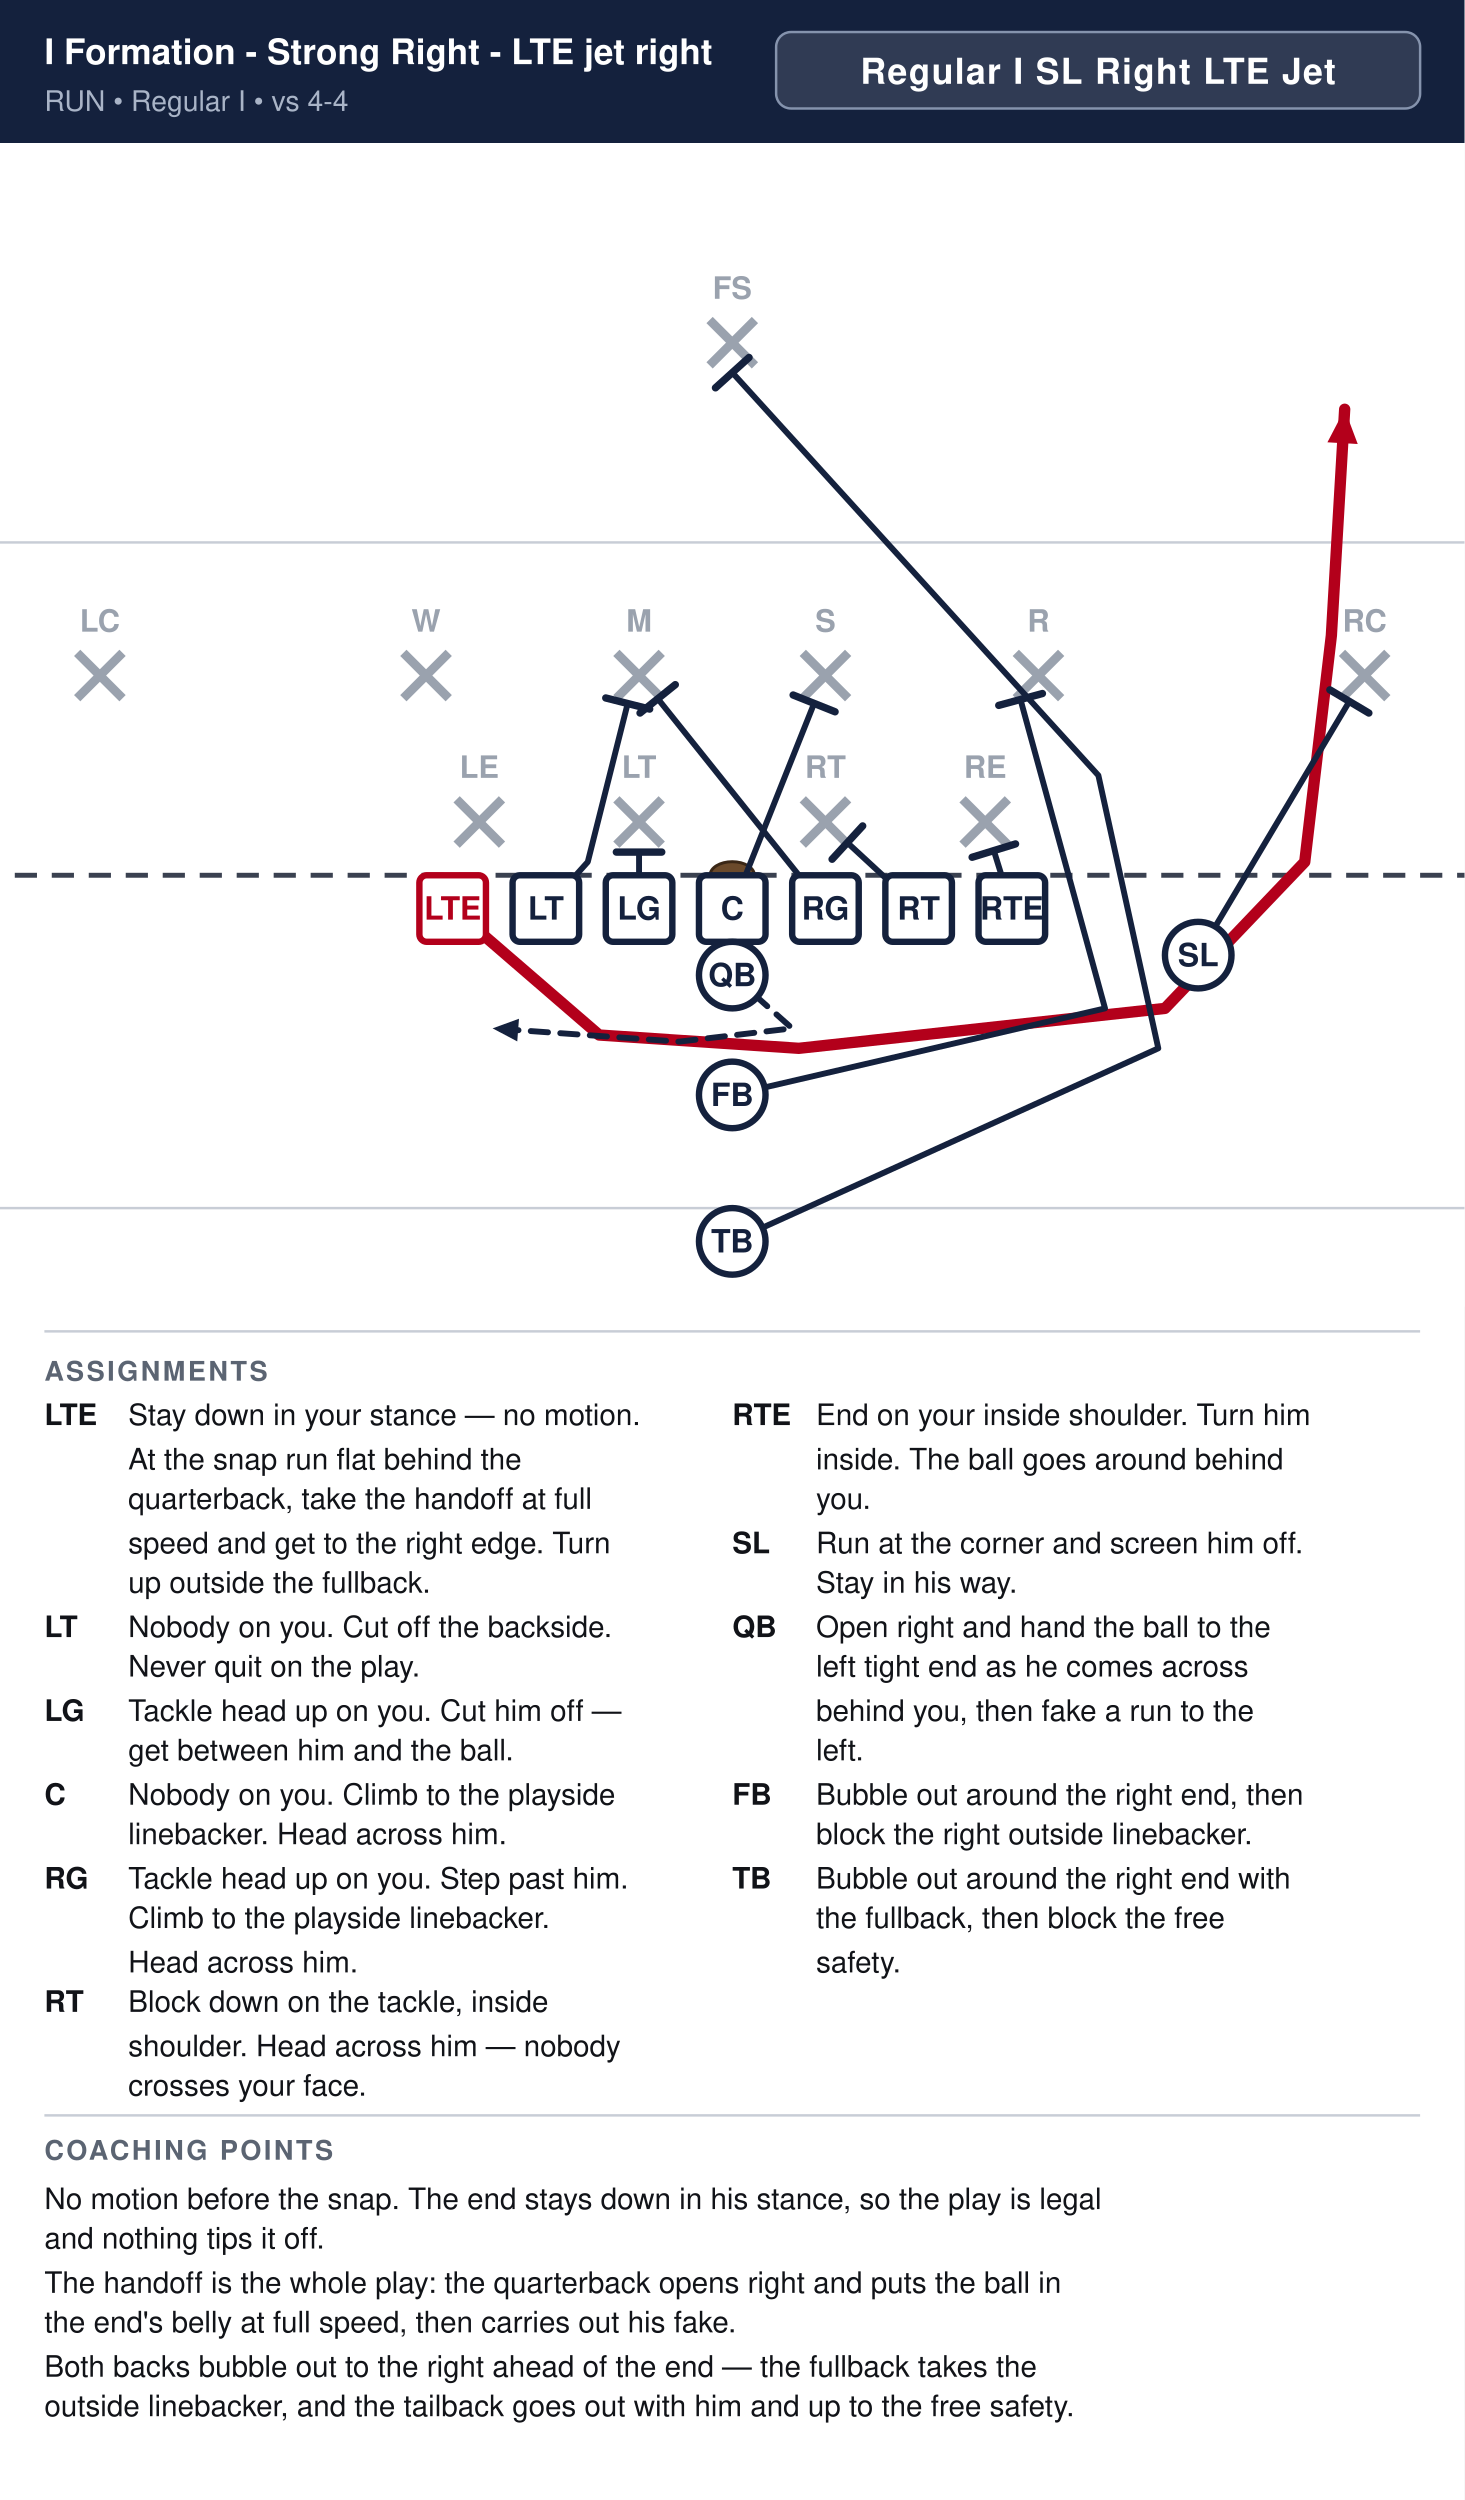
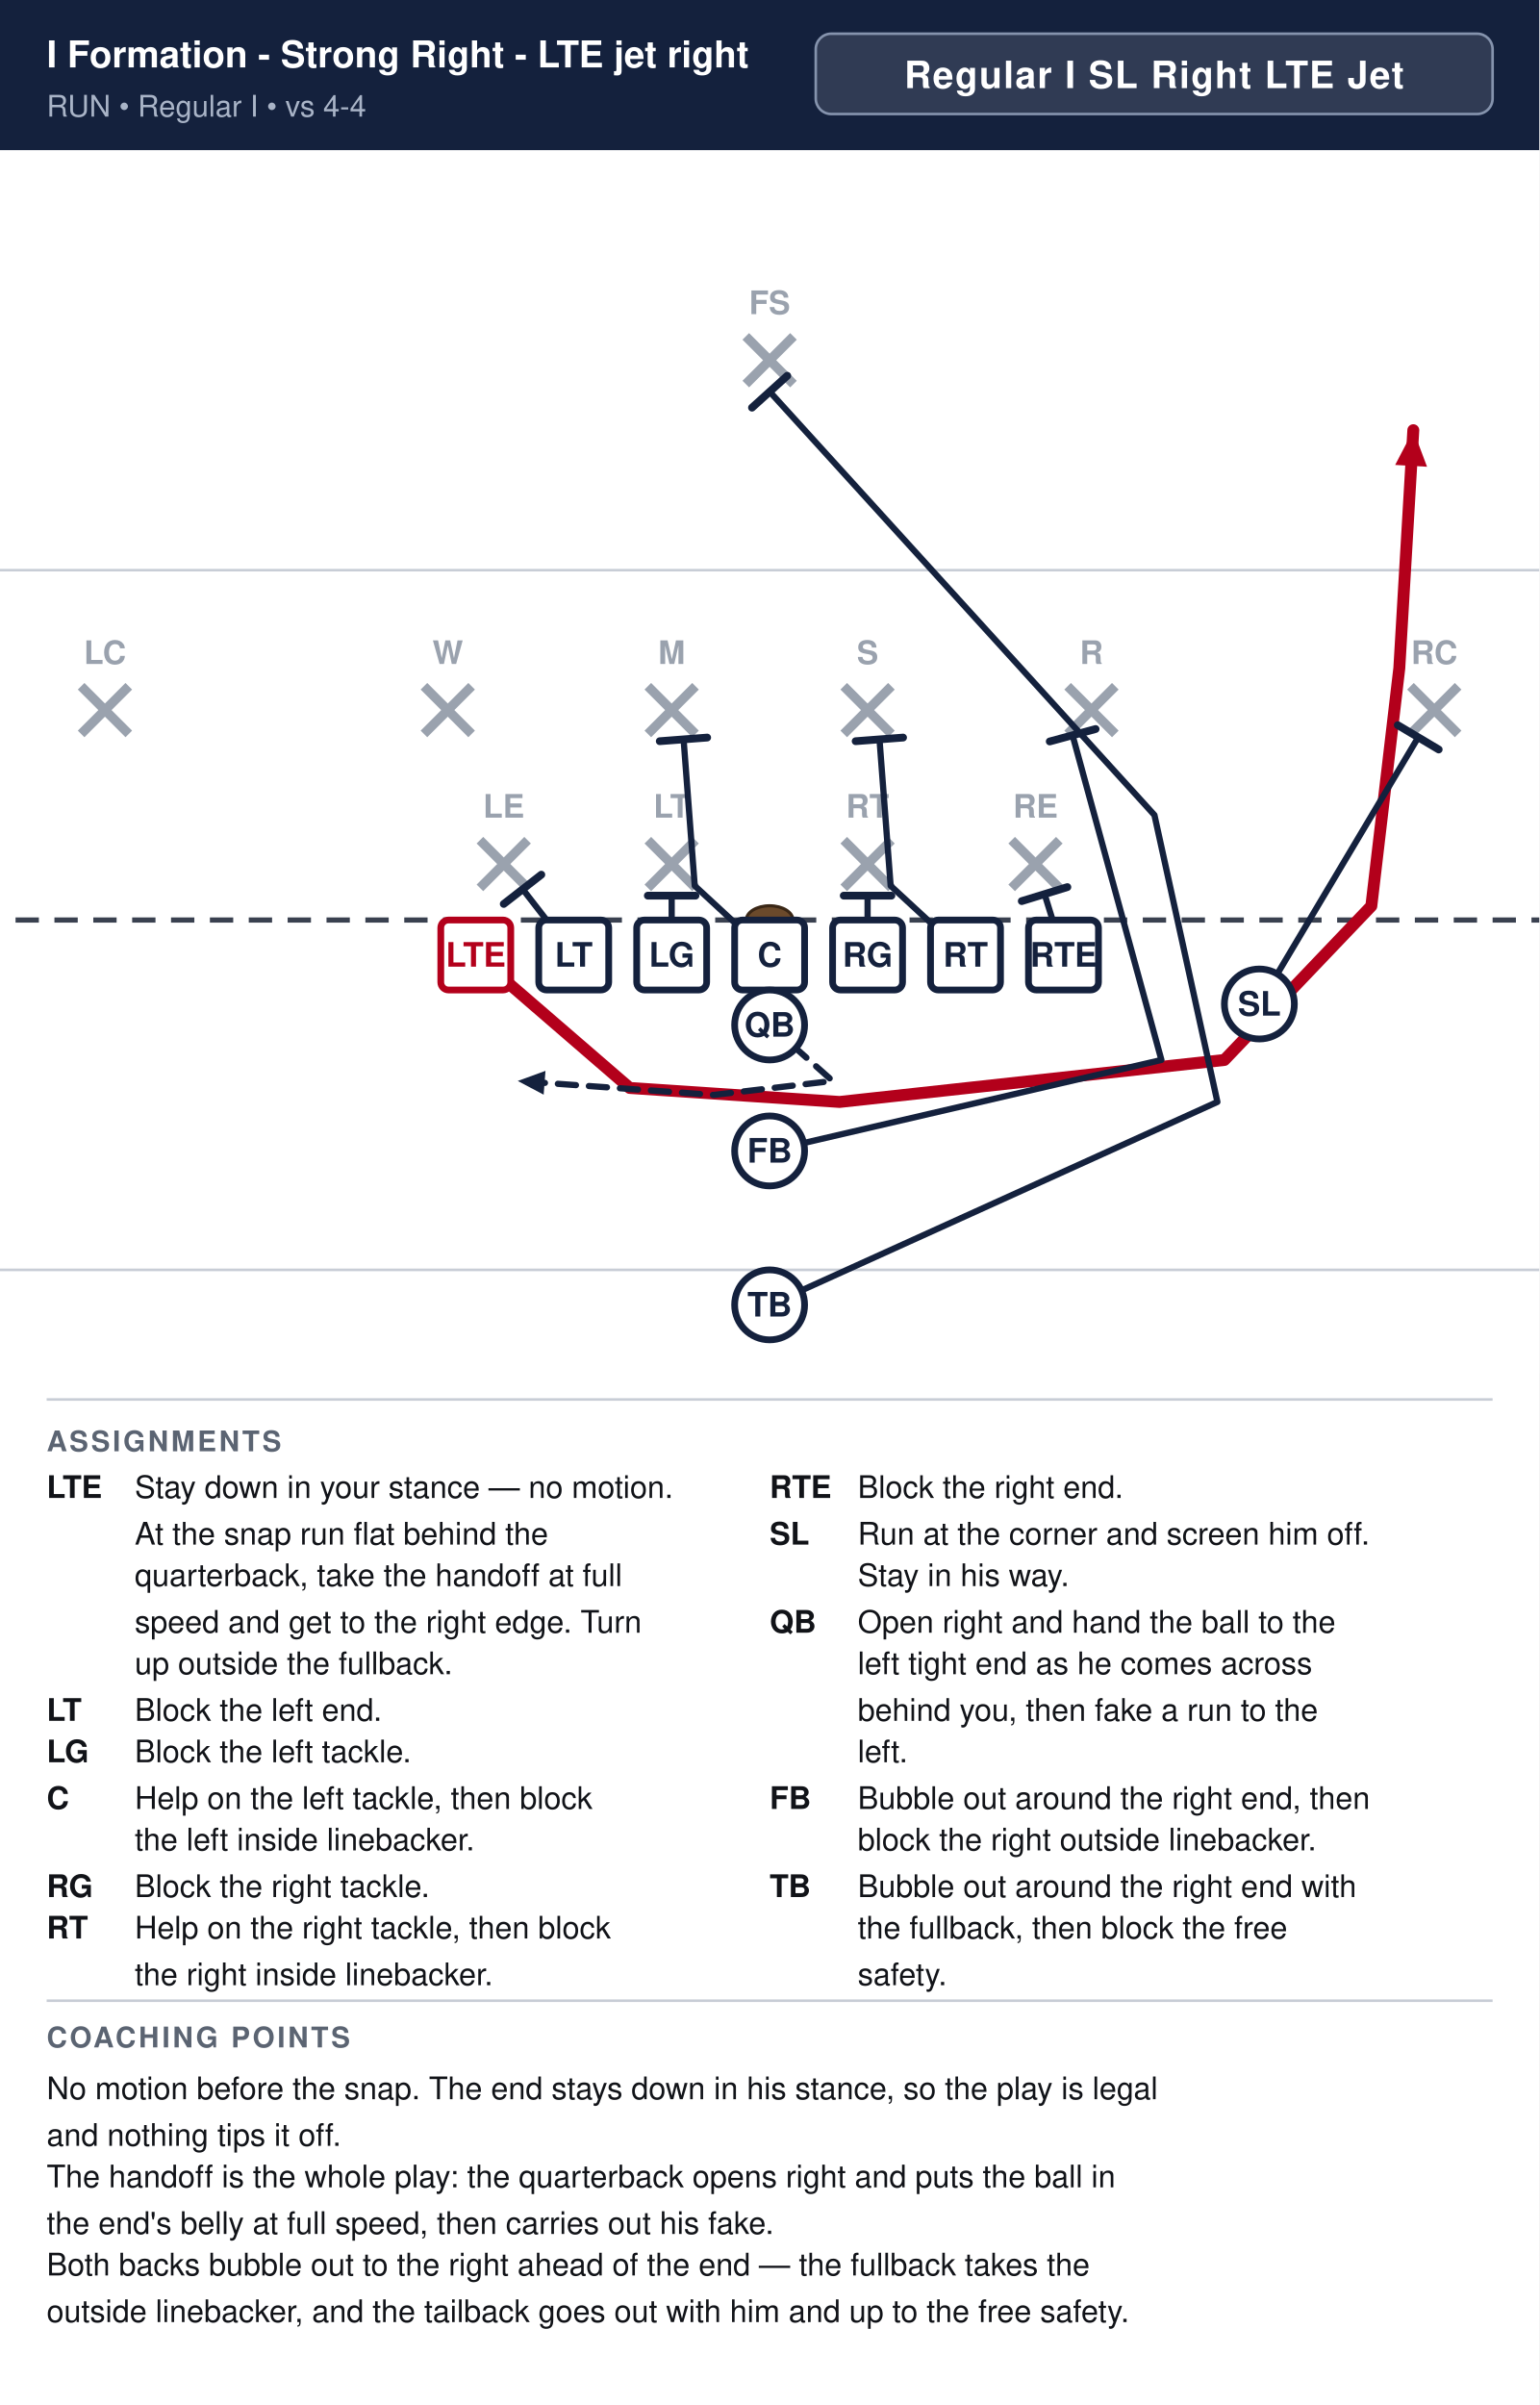
- <svg xmlns="http://www.w3.org/2000/svg" width="594" height="1014" viewBox="0 0 594 1014" font-family="Segoe UI, Helvetica, Arial, sans-serif">
+ <svg xmlns="http://www.w3.org/2000/svg" width="594" height="928" viewBox="0 0 594 928" font-family="Segoe UI, Helvetica, Arial, sans-serif">
  <rect width="100%" height="100%" fill="#ffffff" />
  <rect x="0" y="0" width="594" height="58" fill="#14213d" />
  <text x="18" y="26" font-size="14.3" font-weight="700" fill="#ffffff">I Formation - Strong Right - LTE jet right</text>
  <text x="18" y="45" font-size="11.5" fill="#a9b4c7">RUN  •  Regular I  •  vs 4-4</text>
  <rect x="314.8" y="13" width="261.2" height="31" rx="6" fill="#ffffff" fill-opacity="0.12" stroke="#8593ad" stroke-width="1" />
  <text x="445.4" y="34" text-anchor="middle" font-size="14.5" font-weight="700" fill="#ffffff" letter-spacing="0.5">Regular I SL Right LTE Jet</text>
  <clipPath id="fieldclip">
    <rect x="0" y="58" width="594" height="472" />
  </clipPath>
  <g clip-path="url(#fieldclip)">
    <g transform="translate(-54.0,31.0)">
      <rect x="0" y="0" width="702" height="513" fill="#ffffff" />
      <line x1="0" y1="459.0" x2="702" y2="459.0" stroke="#c8cdd6" stroke-width="1" />
      <line x1="0" y1="189.0" x2="702" y2="189.0" stroke="#c8cdd6" stroke-width="1" />
      <line x1="0" y1="324.0" x2="702" y2="324.0" stroke="#3a4150" stroke-width="2" stroke-dasharray="9 6" />
      <ellipse cx="351.0" cy="324.0" rx="9" ry="5.5" fill="#6b4a2b" stroke="#3a2716" stroke-width="1.2" />
      <line x1="239.2" y1="293.2" x2="257.6" y2="311.6" stroke="#9aa2ae" stroke-width="3.6" />
      <line x1="257.6" y1="293.2" x2="239.2" y2="311.6" stroke="#9aa2ae" stroke-width="3.6" />
      <text x="248.4" y="284.5" text-anchor="middle" font-size="12.5" fill="#9aa2ae" font-weight="600">LE</text>
      <line x1="304.0" y1="293.2" x2="322.4" y2="311.6" stroke="#9aa2ae" stroke-width="3.6" />
      <line x1="322.4" y1="293.2" x2="304.0" y2="311.6" stroke="#9aa2ae" stroke-width="3.6" />
      <text x="313.2" y="284.5" text-anchor="middle" font-size="12.5" fill="#9aa2ae" font-weight="600">LT</text>
      <line x1="379.6" y1="293.2" x2="398.0" y2="311.6" stroke="#9aa2ae" stroke-width="3.6" />
      <line x1="398.0" y1="293.2" x2="379.6" y2="311.6" stroke="#9aa2ae" stroke-width="3.6" />
      <text x="388.8" y="284.5" text-anchor="middle" font-size="12.5" fill="#9aa2ae" font-weight="600">RT</text>
      <line x1="444.4" y1="293.2" x2="462.8" y2="311.6" stroke="#9aa2ae" stroke-width="3.6" />
      <line x1="462.8" y1="293.2" x2="444.4" y2="311.6" stroke="#9aa2ae" stroke-width="3.6" />
      <text x="453.6" y="284.5" text-anchor="middle" font-size="12.5" fill="#9aa2ae" font-weight="600">RE</text>
      <line x1="217.6" y1="233.8" x2="236.0" y2="252.2" stroke="#9aa2ae" stroke-width="3.6" />
      <line x1="236.0" y1="233.8" x2="217.6" y2="252.2" stroke="#9aa2ae" stroke-width="3.6" />
      <text x="226.8" y="225.2" text-anchor="middle" font-size="12.5" fill="#9aa2ae" font-weight="600">W</text>
      <line x1="304.0" y1="233.8" x2="322.4" y2="252.2" stroke="#9aa2ae" stroke-width="3.6" />
      <line x1="322.4" y1="233.8" x2="304.0" y2="252.2" stroke="#9aa2ae" stroke-width="3.6" />
      <text x="313.2" y="225.2" text-anchor="middle" font-size="12.5" fill="#9aa2ae" font-weight="600">M</text>
      <line x1="379.6" y1="233.8" x2="398.0" y2="252.2" stroke="#9aa2ae" stroke-width="3.6" />
      <line x1="398.0" y1="233.8" x2="379.6" y2="252.2" stroke="#9aa2ae" stroke-width="3.6" />
      <text x="388.8" y="225.2" text-anchor="middle" font-size="12.5" fill="#9aa2ae" font-weight="600">S</text>
      <line x1="466.0" y1="233.8" x2="484.4" y2="252.2" stroke="#9aa2ae" stroke-width="3.6" />
      <line x1="484.4" y1="233.8" x2="466.0" y2="252.2" stroke="#9aa2ae" stroke-width="3.6" />
      <text x="475.2" y="225.2" text-anchor="middle" font-size="12.5" fill="#9aa2ae" font-weight="600">R</text>
      <line x1="85.3" y1="233.8" x2="103.7" y2="252.2" stroke="#9aa2ae" stroke-width="3.6" />
      <line x1="103.7" y1="233.8" x2="85.3" y2="252.2" stroke="#9aa2ae" stroke-width="3.6" />
      <text x="94.5" y="225.2" text-anchor="middle" font-size="12.5" fill="#9aa2ae" font-weight="600">LC</text>
      <line x1="598.3" y1="233.8" x2="616.7" y2="252.2" stroke="#9aa2ae" stroke-width="3.6" />
      <line x1="616.7" y1="233.8" x2="598.3" y2="252.2" stroke="#9aa2ae" stroke-width="3.6" />
      <text x="607.5" y="225.2" text-anchor="middle" font-size="12.5" fill="#9aa2ae" font-weight="600">RC</text>
      <line x1="341.8" y1="98.8" x2="360.2" y2="117.2" stroke="#9aa2ae" stroke-width="3.6" />
      <line x1="360.2" y1="98.8" x2="341.8" y2="117.2" stroke="#9aa2ae" stroke-width="3.6" />
      <text x="351.0" y="90.2" text-anchor="middle" font-size="12.5" fill="#9aa2ae" font-weight="600">FS</text>
      <path d="M237.6,337.5 L297.0,388.8 L378.0,394.2 L526.5,378.0 L583.2,318.6 L594.0,226.8 L599.4,135.0" fill="none" stroke="#b3001b" stroke-width="4.6" stroke-linecap="round" stroke-linejoin="round" />
      <polygon points="599.4,135.0 604.7,149.1 592.4,148.4" fill="#b3001b" />
-       <path d="M275.4,337.5 L292.4,318.6 L308.6,254.3" fill="none" stroke="#14213d" stroke-width="2.4" stroke-linecap="round" stroke-linejoin="round" />
-       <line x1="299.7" y1="252.1" x2="317.5" y2="256.6" stroke="#14213d" stroke-width="3.0" stroke-linecap="round" />
+       <path d="M275.4,337.5 L255.7,312.1" fill="none" stroke="#14213d" stroke-width="2.4" stroke-linecap="round" stroke-linejoin="round" />
+       <line x1="248.4" y1="317.8" x2="262.9" y2="306.5" stroke="#14213d" stroke-width="3.0" stroke-linecap="round" />
      <path d="M313.2,337.5 L313.2,314.6" fill="none" stroke="#14213d" stroke-width="2.4" stroke-linecap="round" stroke-linejoin="round" />
      <line x1="304.0" y1="314.6" x2="322.4" y2="314.6" stroke="#14213d" stroke-width="3.0" stroke-linecap="round" />
-       <path d="M351.0,337.5 L384.2,254.3" fill="none" stroke="#14213d" stroke-width="2.4" stroke-linecap="round" stroke-linejoin="round" />
-       <line x1="375.7" y1="250.9" x2="392.7" y2="257.7" stroke="#14213d" stroke-width="3.0" stroke-linecap="round" />
-       <path d="M388.8,337.5 L320.8,252.4" fill="none" stroke="#14213d" stroke-width="2.4" stroke-linecap="round" stroke-linejoin="round" />
-       <line x1="313.6" y1="258.2" x2="327.9" y2="246.7" stroke="#14213d" stroke-width="3.0" stroke-linecap="round" />
-       <path d="M426.6,337.5 L397.7,310.8" fill="none" stroke="#14213d" stroke-width="2.4" stroke-linecap="round" stroke-linejoin="round" />
-       <line x1="391.5" y1="317.5" x2="403.9" y2="304.0" stroke="#14213d" stroke-width="3.0" stroke-linecap="round" />
+       <path d="M351.0,337.5 L322.1,310.8 L317.8,254.3" fill="none" stroke="#14213d" stroke-width="2.4" stroke-linecap="round" stroke-linejoin="round" />
+       <line x1="308.6" y1="255.0" x2="326.9" y2="253.6" stroke="#14213d" stroke-width="3.0" stroke-linecap="round" />
+       <path d="M388.8,337.5 L388.8,314.6" fill="none" stroke="#14213d" stroke-width="2.4" stroke-linecap="round" stroke-linejoin="round" />
+       <line x1="379.6" y1="314.6" x2="398.0" y2="314.6" stroke="#14213d" stroke-width="3.0" stroke-linecap="round" />
+       <path d="M426.6,337.5 L397.7,310.8 L393.4,254.3" fill="none" stroke="#14213d" stroke-width="2.4" stroke-linecap="round" stroke-linejoin="round" />
+       <line x1="384.2" y1="255.0" x2="402.5" y2="253.6" stroke="#14213d" stroke-width="3.0" stroke-linecap="round" />
      <path d="M464.4,337.5 L457.1,314.0" fill="none" stroke="#14213d" stroke-width="2.4" stroke-linecap="round" stroke-linejoin="round" />
      <line x1="448.3" y1="316.7" x2="465.9" y2="311.3" stroke="#14213d" stroke-width="3.0" stroke-linecap="round" />
      <path d="M540.0,356.4 L601.3,253.5" fill="none" stroke="#14213d" stroke-width="2.4" stroke-linecap="round" stroke-linejoin="round" />
      <line x1="593.4" y1="248.8" x2="609.2" y2="258.2" stroke="#14213d" stroke-width="3.0" stroke-linecap="round" />
      <path d="M351.0,364.5 L375.3,386.1 L329.4,391.5 L253.8,386.1" fill="none" stroke="#14213d" stroke-width="2.4" stroke-linecap="round" stroke-linejoin="round" stroke-dasharray="7 5" />
      <polygon points="253.8,386.1 264.5,382.2 263.8,391.4" fill="#14213d" />
      <path d="M351.0,413.1 L502.2,378.0 L467.9,252.7" fill="none" stroke="#14213d" stroke-width="2.4" stroke-linecap="round" stroke-linejoin="round" />
      <line x1="459.1" y1="255.1" x2="476.8" y2="250.3" stroke="#14213d" stroke-width="3.0" stroke-linecap="round" />
      <path d="M351.0,472.5 L523.8,394.2 L499.5,283.5 L351.0,120.1" fill="none" stroke="#14213d" stroke-width="2.4" stroke-linecap="round" stroke-linejoin="round" />
      <line x1="344.2" y1="126.3" x2="357.8" y2="114.0" stroke="#14213d" stroke-width="3.0" stroke-linecap="round" />
      <rect x="224.1" y="324.0" width="27.0" height="27.0" rx="3" fill="#ffffff" stroke="#b3001b" stroke-width="2.6" />
      <text x="237.6" y="342.0" text-anchor="middle" font-size="13" font-weight="700" fill="#b3001b">LTE</text>
      <rect x="261.9" y="324.0" width="27.0" height="27.0" rx="3" fill="#ffffff" stroke="#14213d" stroke-width="2.6" />
      <text x="275.4" y="342.0" text-anchor="middle" font-size="13" font-weight="700" fill="#14213d">LT</text>
      <rect x="299.7" y="324.0" width="27.0" height="27.0" rx="3" fill="#ffffff" stroke="#14213d" stroke-width="2.6" />
      <text x="313.2" y="342.0" text-anchor="middle" font-size="13" font-weight="700" fill="#14213d">LG</text>
      <rect x="337.5" y="324.0" width="27.0" height="27.0" rx="3" fill="#ffffff" stroke="#14213d" stroke-width="2.6" />
      <text x="351.0" y="342.0" text-anchor="middle" font-size="13" font-weight="700" fill="#14213d">C</text>
      <rect x="375.3" y="324.0" width="27.0" height="27.0" rx="3" fill="#ffffff" stroke="#14213d" stroke-width="2.6" />
      <text x="388.8" y="342.0" text-anchor="middle" font-size="13" font-weight="700" fill="#14213d">RG</text>
      <rect x="413.1" y="324.0" width="27.0" height="27.0" rx="3" fill="#ffffff" stroke="#14213d" stroke-width="2.6" />
      <text x="426.6" y="342.0" text-anchor="middle" font-size="13" font-weight="700" fill="#14213d">RT</text>
      <rect x="450.9" y="324.0" width="27.0" height="27.0" rx="3" fill="#ffffff" stroke="#14213d" stroke-width="2.6" />
      <text x="464.4" y="342.0" text-anchor="middle" font-size="13" font-weight="700" fill="#14213d">RTE</text>
      <circle cx="540.0" cy="356.4" r="13.5" fill="#ffffff" stroke="#14213d" stroke-width="2.6" />
      <text x="540.0" y="360.9" text-anchor="middle" font-size="13" font-weight="700" fill="#14213d">SL</text>
      <circle cx="351.0" cy="364.5" r="13.5" fill="#ffffff" stroke="#14213d" stroke-width="2.6" />
      <text x="351.0" y="369.0" text-anchor="middle" font-size="13" font-weight="700" fill="#14213d">QB</text>
      <circle cx="351.0" cy="413.1" r="13.5" fill="#ffffff" stroke="#14213d" stroke-width="2.6" />
      <text x="351.0" y="417.6" text-anchor="middle" font-size="13" font-weight="700" fill="#14213d">FB</text>
      <circle cx="351.0" cy="472.5" r="13.5" fill="#ffffff" stroke="#14213d" stroke-width="2.6" />
      <text x="351.0" y="477.0" text-anchor="middle" font-size="13" font-weight="700" fill="#14213d">TB</text>
    </g>
  </g>
  <line x1="18" y1="540" x2="576" y2="540" stroke="#c8cdd6" stroke-width="1" />
  <text x="18" y="560" font-size="11" font-weight="700" fill="#5b6472" letter-spacing="1">ASSIGNMENTS</text>
  <text x="18" y="578" font-size="12" font-weight="700" fill="#111318">LTE</text>
  <text x="52" y="578" font-size="12" fill="#111318">Stay down in your stance — no motion.</text>
  <text x="52" y="596" font-size="12" fill="#111318">At the snap run flat behind the</text>
  <text x="52" y="612" font-size="12" fill="#111318">quarterback, take the handoff at full</text>
  <text x="52" y="630" font-size="12" fill="#111318">speed and get to the right edge. Turn</text>
  <text x="52" y="646" font-size="12" fill="#111318">up outside the fullback.</text>
  <text x="18" y="664" font-size="12" font-weight="700" fill="#111318">LT</text>
-   <text x="52" y="664" font-size="12" fill="#111318">Nobody on you. Cut off the backside.</text>
-   <text x="52" y="680" font-size="12" fill="#111318">Never quit on the play.</text>
-   <text x="18" y="698" font-size="12" font-weight="700" fill="#111318">LG</text>
-   <text x="52" y="698" font-size="12" fill="#111318">Tackle head up on you. Cut him off —</text>
-   <text x="52" y="714" font-size="12" fill="#111318">get between him and the ball.</text>
-   <text x="18" y="732" font-size="12" font-weight="700" fill="#111318">C</text>
-   <text x="52" y="732" font-size="12" fill="#111318">Nobody on you. Climb to the playside</text>
-   <text x="52" y="748" font-size="12" fill="#111318">linebacker. Head across him.</text>
-   <text x="18" y="766" font-size="12" font-weight="700" fill="#111318">RG</text>
-   <text x="52" y="766" font-size="12" fill="#111318">Tackle head up on you. Step past him.</text>
-   <text x="52" y="782" font-size="12" fill="#111318">Climb to the playside linebacker.</text>
-   <text x="52" y="800" font-size="12" fill="#111318">Head across him.</text>
-   <text x="18" y="816" font-size="12" font-weight="700" fill="#111318">RT</text>
-   <text x="52" y="816" font-size="12" fill="#111318">Block down on the tackle, inside</text>
-   <text x="52" y="834" font-size="12" fill="#111318">shoulder. Head across him — nobody</text>
-   <text x="52" y="850" font-size="12" fill="#111318">crosses your face.</text>
+   <text x="52" y="664" font-size="12" fill="#111318">Block the left end.</text>
+   <text x="18" y="680" font-size="12" font-weight="700" fill="#111318">LG</text>
+   <text x="52" y="680" font-size="12" fill="#111318">Block the left tackle.</text>
+   <text x="18" y="698" font-size="12" font-weight="700" fill="#111318">C</text>
+   <text x="52" y="698" font-size="12" fill="#111318">Help on the left tackle, then block</text>
+   <text x="52" y="714" font-size="12" fill="#111318">the left inside linebacker.</text>
+   <text x="18" y="732" font-size="12" font-weight="700" fill="#111318">RG</text>
+   <text x="52" y="732" font-size="12" fill="#111318">Block the right tackle.</text>
+   <text x="18" y="748" font-size="12" font-weight="700" fill="#111318">RT</text>
+   <text x="52" y="748" font-size="12" fill="#111318">Help on the right tackle, then block</text>
+   <text x="52" y="766" font-size="12" fill="#111318">the right inside linebacker.</text>
  <text x="297" y="578" font-size="12" font-weight="700" fill="#111318">RTE</text>
-   <text x="331" y="578" font-size="12" fill="#111318">End on your inside shoulder. Turn him</text>
-   <text x="331" y="596" font-size="12" fill="#111318">inside. The ball goes around behind</text>
-   <text x="331" y="612" font-size="12" fill="#111318">you.</text>
-   <text x="297" y="630" font-size="12" font-weight="700" fill="#111318">SL</text>
-   <text x="331" y="630" font-size="12" fill="#111318">Run at the corner and screen him off.</text>
-   <text x="331" y="646" font-size="12" fill="#111318">Stay in his way.</text>
-   <text x="297" y="664" font-size="12" font-weight="700" fill="#111318">QB</text>
-   <text x="331" y="664" font-size="12" fill="#111318">Open right and hand the ball to the</text>
-   <text x="331" y="680" font-size="12" fill="#111318">left tight end as he comes across</text>
-   <text x="331" y="698" font-size="12" fill="#111318">behind you, then fake a run to the</text>
-   <text x="331" y="714" font-size="12" fill="#111318">left.</text>
-   <text x="297" y="732" font-size="12" font-weight="700" fill="#111318">FB</text>
-   <text x="331" y="732" font-size="12" fill="#111318">Bubble out around the right end, then</text>
-   <text x="331" y="748" font-size="12" fill="#111318">block the right outside linebacker.</text>
-   <text x="297" y="766" font-size="12" font-weight="700" fill="#111318">TB</text>
-   <text x="331" y="766" font-size="12" fill="#111318">Bubble out around the right end with</text>
-   <text x="331" y="782" font-size="12" fill="#111318">the fullback, then block the free</text>
-   <text x="331" y="800" font-size="12" fill="#111318">safety.</text>
-   <line x1="18" y1="858" x2="576" y2="858" stroke="#c8cdd6" stroke-width="1" />
-   <text x="18" y="876" font-size="11" font-weight="700" fill="#5b6472" letter-spacing="1">COACHING POINTS</text>
-   <text x="18" y="896" font-size="12" fill="#111318">No motion before the snap. The end stays down in his stance, so the play is legal</text>
-   <text x="18" y="912" font-size="12" fill="#111318">and nothing tips it off.</text>
-   <text x="18" y="930" font-size="12" fill="#111318">The handoff is the whole play: the quarterback opens right and puts the ball in</text>
-   <text x="18" y="946" font-size="12" fill="#111318">the end's belly at full speed, then carries out his fake.</text>
-   <text x="18" y="964" font-size="12" fill="#111318">Both backs bubble out to the right ahead of the end — the fullback takes the</text>
-   <text x="18" y="980" font-size="12" fill="#111318">outside linebacker, and the tailback goes out with him and up to the free safety.</text>
+   <text x="331" y="578" font-size="12" fill="#111318">Block the right end.</text>
+   <text x="297" y="596" font-size="12" font-weight="700" fill="#111318">SL</text>
+   <text x="331" y="596" font-size="12" fill="#111318">Run at the corner and screen him off.</text>
+   <text x="331" y="612" font-size="12" fill="#111318">Stay in his way.</text>
+   <text x="297" y="630" font-size="12" font-weight="700" fill="#111318">QB</text>
+   <text x="331" y="630" font-size="12" fill="#111318">Open right and hand the ball to the</text>
+   <text x="331" y="646" font-size="12" fill="#111318">left tight end as he comes across</text>
+   <text x="331" y="664" font-size="12" fill="#111318">behind you, then fake a run to the</text>
+   <text x="331" y="680" font-size="12" fill="#111318">left.</text>
+   <text x="297" y="698" font-size="12" font-weight="700" fill="#111318">FB</text>
+   <text x="331" y="698" font-size="12" fill="#111318">Bubble out around the right end, then</text>
+   <text x="331" y="714" font-size="12" fill="#111318">block the right outside linebacker.</text>
+   <text x="297" y="732" font-size="12" font-weight="700" fill="#111318">TB</text>
+   <text x="331" y="732" font-size="12" fill="#111318">Bubble out around the right end with</text>
+   <text x="331" y="748" font-size="12" fill="#111318">the fullback, then block the free</text>
+   <text x="331" y="766" font-size="12" fill="#111318">safety.</text>
+   <line x1="18" y1="772" x2="576" y2="772" stroke="#c8cdd6" stroke-width="1" />
+   <text x="18" y="790" font-size="11" font-weight="700" fill="#5b6472" letter-spacing="1">COACHING POINTS</text>
+   <text x="18" y="810" font-size="12" fill="#111318">No motion before the snap. The end stays down in his stance, so the play is legal</text>
+   <text x="18" y="828" font-size="12" fill="#111318">and nothing tips it off.</text>
+   <text x="18" y="844" font-size="12" fill="#111318">The handoff is the whole play: the quarterback opens right and puts the ball in</text>
+   <text x="18" y="862" font-size="12" fill="#111318">the end's belly at full speed, then carries out his fake.</text>
+   <text x="18" y="878" font-size="12" fill="#111318">Both backs bubble out to the right ahead of the end — the fullback takes the</text>
+   <text x="18" y="896" font-size="12" fill="#111318">outside linebacker, and the tailback goes out with him and up to the free safety.</text>
</svg>
